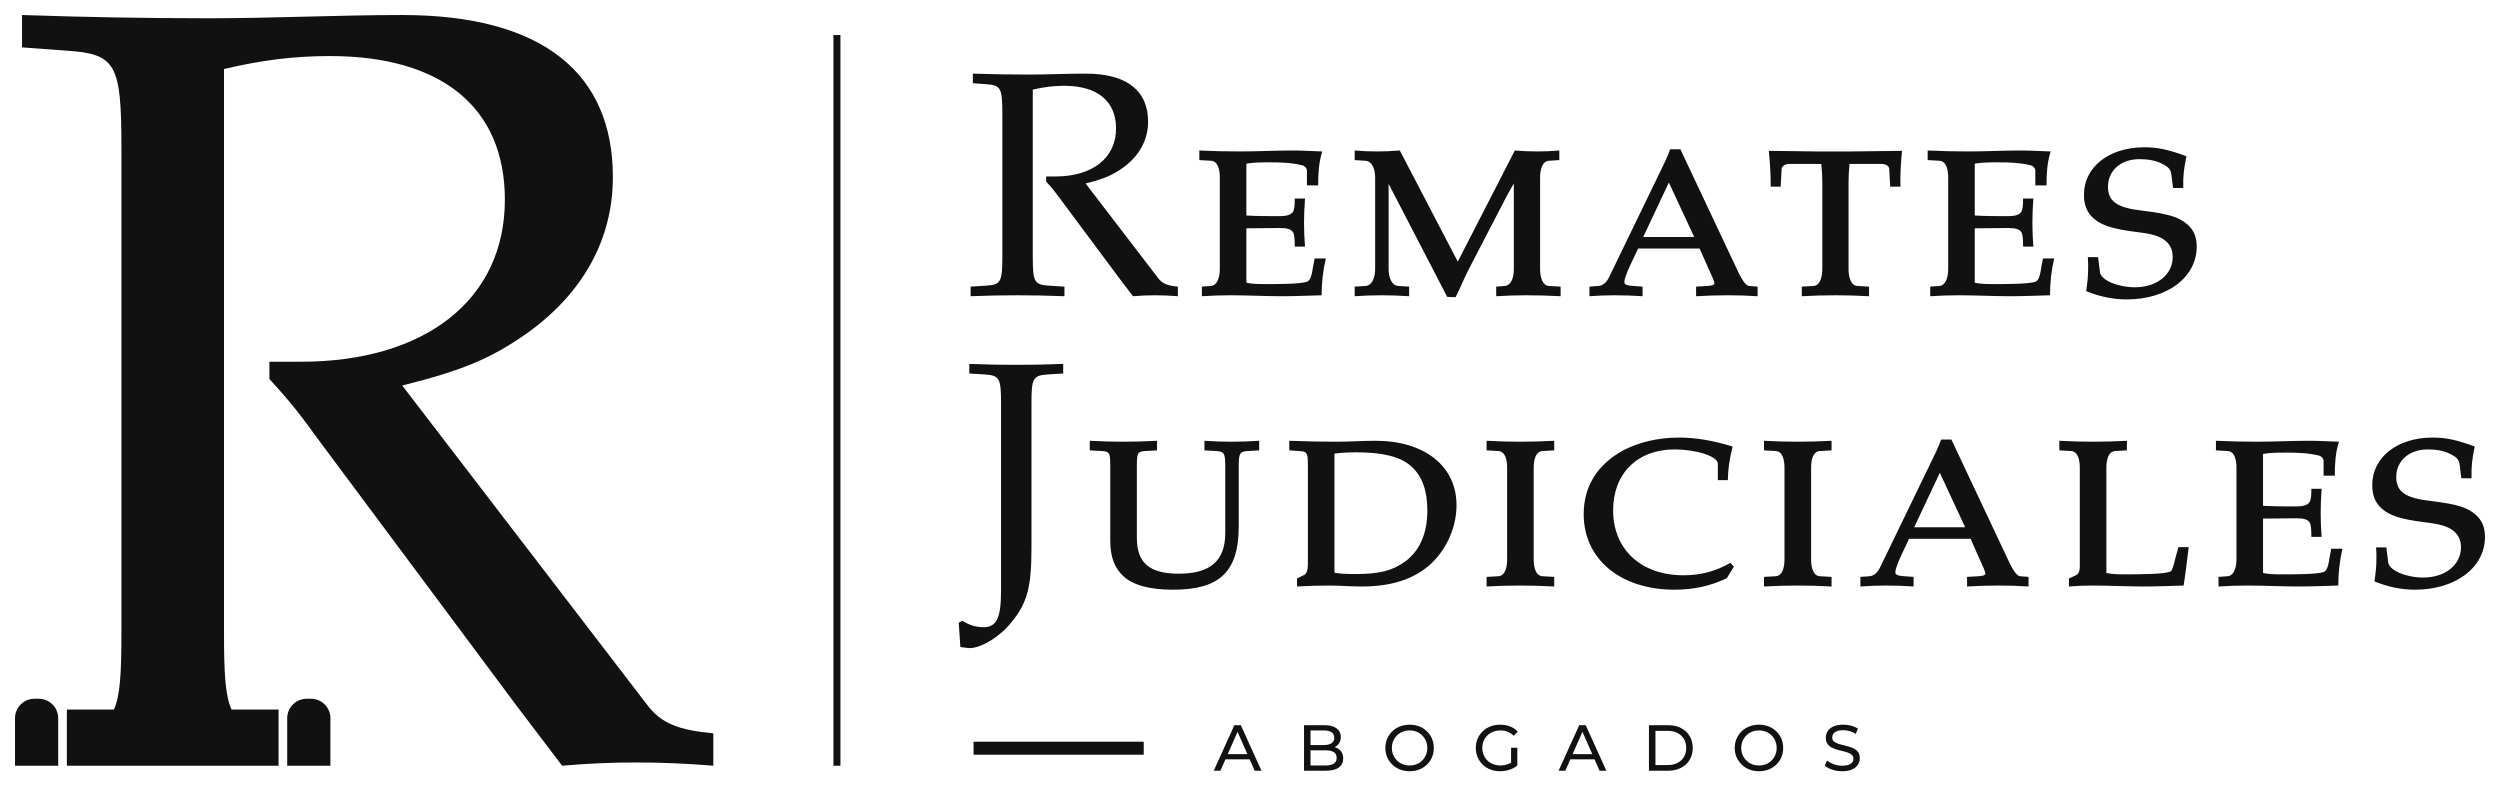
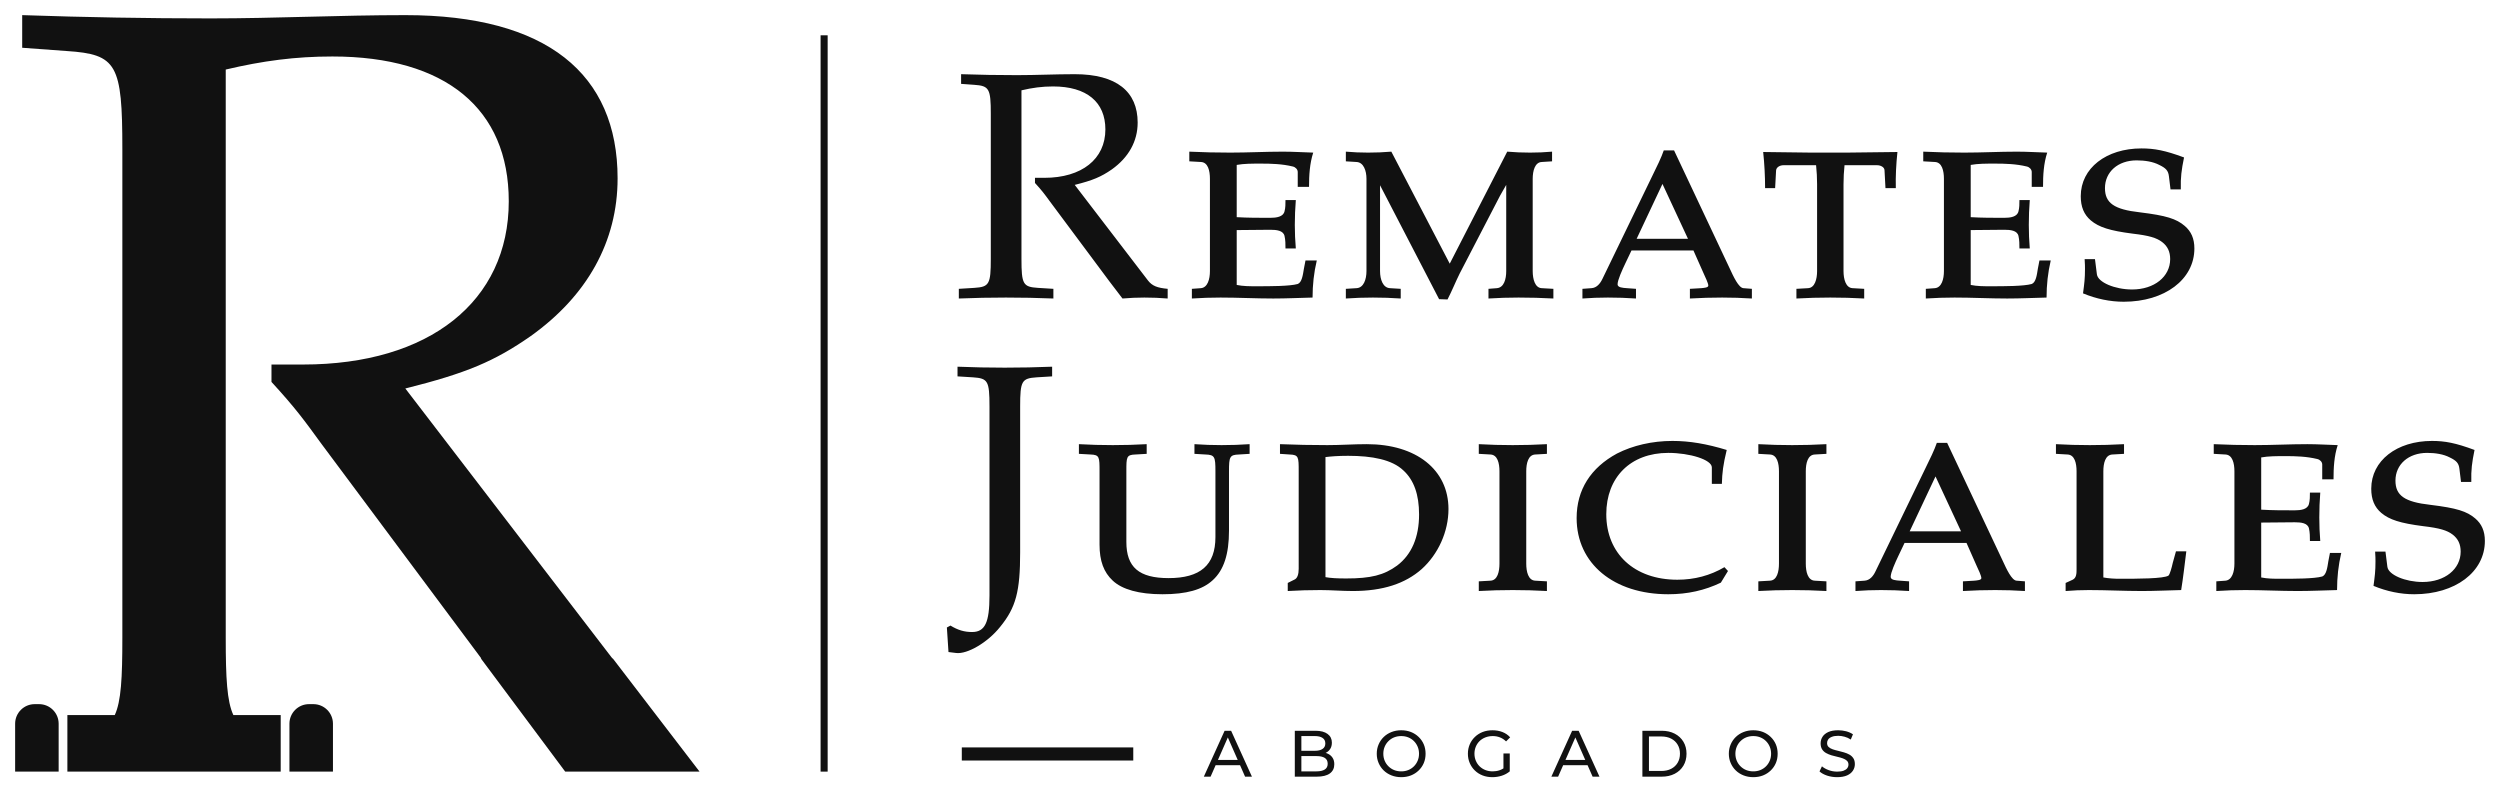
- <svg xmlns="http://www.w3.org/2000/svg" viewBox="-3 -3 499.53 157.1" role="img" aria-label="Abogados Remates Judiciales">
-   <path d="M10.36 138.78H19.76C21.02 136.05 21.26 131.43 21.26 123.45V26.55C21.26 9.71 20.18 7.77 10.25 7.12L1.4 6.47V0C13.92 0.43 26.22 0.65 38.74 0.65C51.69 0.65 64.42 0 77.37 0C105.43 0 119.46 11.65 119.46 32.37C119.46 44.89 113.42 55.68 102.19 63.67C95.07 68.63 89.46 71.01 77.37 74.03L126.37 137.91C129.17 141.58 132.63 142.88 139.53 143.53V150Q131.76 149.35 123.99 149.35C119.03 149.35 114.28 149.57 109.32 150L100.47 138.35L60.76 85.04C57.3 80.29 55.58 77.91 50.83 72.73V69.28H57.09C82.12 69.28 97.88 56.76 97.88 36.91C97.88 18.56 85.36 8.2 62.91 8.2C55.58 8.2 49.1 9.06 41.76 10.79V123.45C41.76 131.43 42 136.05 43.27 138.78H52.66V150H10.36ZM58.27 136.62H59.14C61.28 136.62 63.02 138.36 63.02 140.5V150H54.39V140.5C54.39 138.36 56.13 136.62 58.27 136.62ZM3.88 136.62H4.75C6.89 136.62 8.63 138.36 8.63 140.5V150H-0V140.5C-0 138.36 1.74 136.62 3.88 136.62Z" fill="#111111" />
-   <path d="M163.53 4H164.93V150H163.53Z" fill="#111111" />
-   <path d="M190.94 56.19C194.08 56.06 197.15 56 200.28 56C203.42 56 206.56 56.06 209.69 56.19V54.27L206.62 54.08C203.68 53.89 203.36 53.38 203.36 48.32V14.91C205.53 14.4 207.45 14.14 209.63 14.14C216.28 14.14 220 17.22 220 22.66C220 28.54 215.32 32.26 207.9 32.26H206.04V33.28C207.45 34.82 207.96 35.52 208.99 36.93L220.76 52.74L223.39 56.19C224.86 56.06 226.27 56 227.74 56C229.28 56 230.81 56.06 232.35 56.19V54.27C230.3 54.08 229.28 53.7 228.44 52.61L213.92 33.66C217.5 32.77 219.16 32.06 221.28 30.59C224.6 28.22 226.4 25.02 226.4 21.31C226.4 15.17 222.24 11.71 213.92 11.71C210.08 11.71 206.3 11.9 202.46 11.9C198.75 11.9 195.1 11.84 191.39 11.71V13.63L194.01 13.82C196.96 14.02 197.28 14.59 197.28 19.58V48.32C197.28 53.38 196.96 53.89 194.01 54.08L190.94 54.27ZM236.64 28.99 238.94 29.12C240.35 29.18 240.73 30.85 240.73 32.45V50.75C240.73 52.35 240.28 54.02 238.94 54.14L237.15 54.27V56.19C239.07 56.06 240.99 56 242.84 56C246.3 56 249.82 56.19 253.28 56.19C255.9 56.19 258.46 56.06 261.08 56C261.08 53.5 261.34 51.07 261.92 48.64H259.68L259.36 50.3C259.16 51.52 258.97 52.99 258.14 53.31C256.54 53.76 252.7 53.76 249.95 53.76C248.6 53.76 247.32 53.76 246.04 53.5V42.62L252.7 42.56C253.92 42.56 255.26 42.69 255.52 43.78C255.71 44.61 255.71 45.44 255.71 46.27H257.76C257.63 44.74 257.56 43.14 257.56 41.6C257.56 39.94 257.63 38.34 257.76 36.67H255.71C255.71 37.44 255.71 38.21 255.52 38.91C255.26 40 253.92 40.19 252.7 40.19C250.46 40.19 248.22 40.19 246.04 40.06V29.7C247.45 29.44 249.18 29.44 250.78 29.44C252.89 29.44 255.07 29.5 257.18 30.02C257.69 30.14 258.14 30.59 258.14 31.1V34.05H260.38C260.38 31.74 260.51 29.44 261.21 27.26C259.16 27.2 257.18 27.07 255.2 27.07C251.74 27.07 248.28 27.26 244.76 27.26C242.08 27.26 239.32 27.2 236.64 27.07ZM267.68 56.19C269.47 56.06 271.26 56 273.05 56C274.91 56 276.7 56.06 278.56 56.19V54.27L276.44 54.14C275.04 54.08 274.46 52.42 274.46 50.75V33.73L286.17 56.32L287.84 56.38C288.73 54.66 289.44 52.86 290.27 51.2L298.27 35.78L299.48 33.66V50.75C299.48 52.35 299.04 54.02 297.63 54.14L295.96 54.27V56.19C297.95 56.06 299.93 56 301.92 56C304.22 56 306.52 56.06 308.83 56.19V54.27L306.52 54.14C305.18 54.08 304.73 52.35 304.73 50.75V32.45C304.73 30.85 305.18 29.18 306.52 29.12L308.57 28.99V27.07C307.1 27.2 305.69 27.26 304.22 27.26C302.68 27.26 301.21 27.2 299.68 27.07L288.28 49.28L276.7 27.07C275.16 27.2 273.63 27.26 272.09 27.26C270.62 27.26 269.15 27.2 267.68 27.07V28.99L269.79 29.12C271.2 29.18 271.77 30.85 271.77 32.45V50.75C271.77 52.42 271.2 54.08 269.79 54.14L267.68 54.27ZM314.59 56.19C316.25 56.06 317.98 56 319.64 56C321.5 56 323.36 56.06 325.21 56.19V54.27L323.42 54.14C322.59 54.08 321.56 54.02 321.56 53.38C321.56 52.54 322.46 50.56 323.1 49.22L324.32 46.66H336.6L338.59 51.14C338.97 51.97 339.55 53.18 339.55 53.63C339.55 54.02 338.78 54.08 338.14 54.14L335.9 54.27V56.19C338.08 56.06 340.19 56 342.3 56C344.28 56 346.2 56.06 348.19 56.19V54.27L346.52 54.14C345.56 54.08 344.54 51.84 343.77 50.18L332.76 26.82H330.72C330.27 28.16 329.31 30.14 328.48 31.81L318.56 52.29C318.11 53.25 317.4 54.08 316.38 54.14L314.59 54.27ZM325.34 44.35 330.46 33.47 335.52 44.35ZM350.43 27.14C350.68 29.5 350.81 31.94 350.81 34.3H352.8L352.99 30.78C353.05 30.14 353.76 29.76 354.46 29.76H360.92C361.05 30.98 361.12 32.26 361.12 33.54V50.75C361.12 52.35 360.67 54.08 359.32 54.14L357.02 54.27V56.19C359.26 56.06 361.5 56 363.74 56C365.98 56 368.22 56.06 370.46 56.19V54.27L368.16 54.14C366.81 54.08 366.36 52.35 366.36 50.75V33.54C366.36 32.26 366.43 30.98 366.56 29.76H373.02C373.72 29.76 374.49 30.14 374.49 30.78L374.68 34.3H376.73C376.67 31.94 376.8 29.5 377.05 27.14L367 27.26H359.9ZM382.17 28.99 384.48 29.12C385.88 29.18 386.27 30.85 386.27 32.45V50.75C386.27 52.35 385.82 54.02 384.48 54.14L382.68 54.27V56.19C384.6 56.06 386.52 56 388.38 56C391.84 56 395.36 56.19 398.81 56.19C401.44 56.19 404 56.06 406.62 56C406.62 53.5 406.88 51.07 407.45 48.64H405.21L404.89 50.3C404.7 51.52 404.51 52.99 403.68 53.31C402.08 53.76 398.24 53.76 395.48 53.76C394.14 53.76 392.86 53.76 391.58 53.5V42.62L398.24 42.56C399.45 42.56 400.8 42.69 401.05 43.78C401.24 44.61 401.24 45.44 401.24 46.27H403.29C403.16 44.74 403.1 43.14 403.1 41.6C403.1 39.94 403.16 38.34 403.29 36.67H401.24C401.24 37.44 401.24 38.21 401.05 38.91C400.8 40 399.45 40.19 398.24 40.19C396 40.19 393.76 40.19 391.58 40.06V29.7C392.99 29.44 394.72 29.44 396.32 29.44C398.43 29.44 400.6 29.5 402.72 30.02C403.23 30.14 403.68 30.59 403.68 31.1V34.05H405.92C405.92 31.74 406.04 29.44 406.75 27.26C404.7 27.2 402.72 27.07 400.73 27.07C397.28 27.07 393.82 27.26 390.3 27.26C387.61 27.26 384.86 27.2 382.17 27.07ZM413.4 35.9C413.4 38.02 414.04 39.55 415.39 40.7C416.99 42.05 419.16 42.75 423.71 43.33C426.97 43.71 428.44 44.16 429.53 44.99C430.62 45.82 431.13 46.91 431.13 48.38C431.13 51.84 428 54.4 423.58 54.4C420.19 54.4 416.8 52.99 416.6 51.39L416.22 48.38H414.17C414.24 49.22 414.24 50.05 414.24 50.3C414.24 52.29 414.11 53.18 413.85 55.17C416.48 56.26 419.23 56.83 421.92 56.83C430.04 56.83 435.93 52.42 435.93 46.27C435.93 44.29 435.29 42.88 434.01 41.79C432.35 40.38 430.36 39.74 425.12 39.1C420 38.53 418.2 37.25 418.2 34.3C418.2 31.1 420.76 28.8 424.48 28.8C426.14 28.8 427.74 29.06 428.96 29.7C430.3 30.34 430.75 30.85 430.88 31.94L431.2 34.56H433.24C433.18 32.13 433.37 30.72 433.88 28.22C430.11 26.82 428 26.43 425.44 26.43C418.46 26.43 413.4 30.34 413.4 35.9Z" fill="#111111" />
-   <path d="M188.57 121.42 188.89 126.29 190.43 126.48C192.6 126.74 196.64 124.43 199.13 121.3C202.27 117.46 203.1 114.26 203.1 106.51V77.58C203.1 72.53 203.42 72.02 206.36 71.82L209.44 71.63V69.71C206.3 69.84 203.16 69.9 200.03 69.9C196.89 69.9 193.82 69.84 190.68 69.71V71.63L193.76 71.82C196.7 72.02 197.02 72.53 197.02 77.58V115.09C197.02 120.46 196.12 122.32 193.56 122.32C192.03 122.32 190.75 121.94 189.28 121.04ZM214.75 86.99 217.05 87.12C218.84 87.18 218.84 87.63 218.84 90.45V104.98C218.84 108.24 219.68 110.48 221.47 112.14C223.32 113.87 226.65 114.83 231.32 114.83C236.06 114.83 239.26 113.94 241.31 112.02C243.48 110.03 244.51 106.9 244.51 102.22V90.45C244.51 87.57 244.64 87.18 246.49 87.12L248.6 86.99V85.07C246.75 85.2 244.89 85.26 243.04 85.26C241.24 85.26 239.45 85.2 237.66 85.07V86.99L239.84 87.12C241.69 87.18 241.82 87.57 241.82 90.45V103.5C241.82 109.07 238.81 111.63 232.54 111.63C226.65 111.63 224.16 109.46 224.16 104.46V90.45C224.16 87.63 224.16 87.18 225.95 87.12L228.19 86.99V85.07C225.95 85.2 223.71 85.26 221.47 85.26C219.23 85.26 216.99 85.2 214.75 85.07ZM254.62 86.99 256.54 87.12C258.33 87.18 258.33 87.63 258.33 90.45V109.78C258.33 110.86 258.08 111.7 257.44 111.95C256.99 112.14 256.6 112.4 256.16 112.59V114.19C258.33 114.06 260.44 114 262.62 114C264.73 114 266.91 114.19 269.08 114.19C275.04 114.19 279.45 112.72 282.72 109.84C285.98 106.9 288.03 102.42 288.03 97.94C288.03 90.13 281.63 85.07 271.84 85.07C269.21 85.07 266.65 85.26 264.03 85.26C260.89 85.26 257.76 85.2 254.62 85.07ZM263.64 111.44V87.63C264.73 87.5 266.14 87.38 268.12 87.38C272.92 87.38 276.83 88.14 279.07 90.26C281.18 92.18 282.2 95.06 282.2 99.02C282.2 103.5 280.73 106.96 277.85 109.14C275.23 111.06 272.6 111.7 267.74 111.7C265.95 111.7 264.67 111.63 263.64 111.44ZM294.04 114.19C296.28 114.06 298.52 114 300.76 114C303 114 305.24 114.06 307.55 114.19V112.27L305.24 112.14C303.84 112.08 303.45 110.35 303.45 108.75V90.45C303.45 88.85 303.84 87.18 305.24 87.12L307.55 86.99V85.07C305.24 85.2 303 85.26 300.76 85.26C298.52 85.26 296.28 85.2 294.04 85.07V86.99L296.35 87.12C297.76 87.18 298.14 88.85 298.14 90.45V108.75C298.14 110.35 297.76 112.08 296.35 112.14L294.04 112.27ZM313.44 99.73C313.44 108.75 320.8 114.83 331.61 114.83C335.45 114.83 338.84 114.06 342.04 112.53L343.45 110.22L342.75 109.46C339.93 111.12 336.8 111.95 333.4 111.95C324.89 111.95 319.32 106.77 319.32 98.96C319.32 91.66 324.12 86.8 331.61 86.8C335.84 86.8 340.25 88.14 340.25 89.68V92.94H342.24C342.3 90.7 342.49 89.17 343.2 86.22C339.23 85.01 335.84 84.43 332.44 84.43C328.41 84.43 324.57 85.33 321.44 86.93C316.25 89.74 313.44 94.1 313.44 99.73ZM349.47 114.19C351.71 114.06 353.95 114 356.19 114C358.43 114 360.67 114.06 362.97 114.19V112.27L360.67 112.14C359.26 112.08 358.88 110.35 358.88 108.75V90.45C358.88 88.85 359.26 87.18 360.67 87.12L362.97 86.99V85.07C360.67 85.2 358.43 85.26 356.19 85.26C353.95 85.26 351.71 85.2 349.47 85.07V86.99L351.77 87.12C353.18 87.18 353.56 88.85 353.56 90.45V108.75C353.56 110.35 353.18 112.08 351.77 112.14L349.47 112.27ZM368.73 114.19C370.4 114.06 372.12 114 373.79 114C375.64 114 377.5 114.06 379.36 114.19V112.27L377.56 112.14C376.73 112.08 375.71 112.02 375.71 111.38C375.71 110.54 376.6 108.56 377.24 107.22L378.46 104.66H390.75L392.73 109.14C393.12 109.97 393.69 111.18 393.69 111.63C393.69 112.02 392.92 112.08 392.28 112.14L390.04 112.27V114.19C392.22 114.06 394.33 114 396.44 114C398.43 114 400.35 114.06 402.33 114.19V112.27L400.67 112.14C399.71 112.08 398.68 109.84 397.92 108.18L386.91 84.82H384.86C384.41 86.16 383.45 88.14 382.62 89.81L372.7 110.29C372.25 111.25 371.55 112.08 370.52 112.14L368.73 112.27ZM379.48 102.35 384.6 91.47 389.66 102.35ZM408.48 86.99 410.78 87.12C412.19 87.18 412.57 88.85 412.57 90.45V109.78C412.57 110.67 412.57 111.57 411.8 111.95L410.4 112.59V114.19C411.93 114.06 413.47 114 415 114C418.52 114 421.98 114.19 425.5 114.19C428.06 114.19 430.68 114.06 433.31 114C433.69 111.7 434.01 108.88 434.33 106.32H432.28L431.64 108.62C431.45 109.52 431.07 110.86 430.81 111.12C429.92 111.76 424.48 111.76 421.15 111.76C420.06 111.76 418.97 111.7 417.88 111.5V90.45C417.88 88.85 418.27 87.18 419.68 87.12L421.98 86.99V85.07C419.68 85.2 417.44 85.26 415.2 85.26C412.96 85.26 410.72 85.2 408.48 85.07ZM439.77 86.99 442.08 87.12C443.48 87.18 443.87 88.85 443.87 90.45V108.75C443.87 110.35 443.42 112.02 442.08 112.14L440.28 112.27V114.19C442.2 114.06 444.12 114 445.98 114C449.44 114 452.96 114.19 456.41 114.19C459.04 114.19 461.6 114.06 464.22 114C464.22 111.5 464.48 109.07 465.05 106.64H462.81L462.49 108.3C462.3 109.52 462.11 110.99 461.28 111.31C459.68 111.76 455.84 111.76 453.08 111.76C451.74 111.76 450.46 111.76 449.18 111.5V100.62L455.84 100.56C457.05 100.56 458.4 100.69 458.65 101.78C458.84 102.61 458.84 103.44 458.84 104.27H460.89C460.76 102.74 460.7 101.14 460.7 99.6C460.7 97.94 460.76 96.34 460.89 94.67H458.84C458.84 95.44 458.84 96.21 458.65 96.91C458.4 98 457.05 98.19 455.84 98.19C453.6 98.19 451.36 98.19 449.18 98.06V87.7C450.59 87.44 452.32 87.44 453.92 87.44C456.03 87.44 458.2 87.5 460.32 88.02C460.83 88.14 461.28 88.59 461.28 89.1V92.05H463.52C463.52 89.74 463.64 87.44 464.35 85.26C462.3 85.2 460.32 85.07 458.33 85.07C454.88 85.07 451.42 85.26 447.9 85.26C445.21 85.26 442.46 85.2 439.77 85.07ZM471 93.9C471 96.02 471.64 97.55 472.99 98.7C474.59 100.05 476.76 100.75 481.31 101.33C484.57 101.71 486.04 102.16 487.13 102.99C488.22 103.82 488.73 104.91 488.73 106.38C488.73 109.84 485.6 112.4 481.18 112.4C477.79 112.4 474.4 110.99 474.2 109.39L473.82 106.38H471.77C471.84 107.22 471.84 108.05 471.84 108.3C471.84 110.29 471.71 111.18 471.45 113.17C474.08 114.26 476.83 114.83 479.52 114.83C487.64 114.83 493.53 110.42 493.53 104.27C493.53 102.29 492.89 100.88 491.61 99.79C489.95 98.38 487.96 97.74 482.72 97.1C477.6 96.53 475.8 95.25 475.8 92.3C475.8 89.1 478.36 86.8 482.08 86.8C483.74 86.8 485.34 87.06 486.56 87.7C487.9 88.34 488.35 88.85 488.48 89.94L488.8 92.56H490.84C490.78 90.13 490.97 88.72 491.48 86.22C487.71 84.82 485.6 84.43 483.04 84.43C476.06 84.43 471 88.34 471 93.9Z" fill="#111111" />
-   <path d="M191.53 145.2H225.53V147.8H191.53Z" fill="#111111" />
-   <path d="M239.52 151 243.64 141.9H244.93L249.06 151H247.7L244.02 142.63H244.54L240.86 151ZM241.27 148.73 241.63 147.68H246.75L247.12 148.73ZM257.56 151V141.9H261.65Q263.22 141.9 264.06 142.53Q264.91 143.16 264.91 144.25Q264.91 144.99 264.58 145.5Q264.25 146.01 263.69 146.28Q263.13 146.55 262.48 146.55L262.71 146.16Q263.49 146.16 264.09 146.44Q264.69 146.71 265.04 147.24Q265.39 147.76 265.39 148.54Q265.39 149.71 264.51 150.36Q263.63 151 261.91 151ZM258.86 149.95H261.85Q262.93 149.95 263.5 149.58Q264.08 149.22 264.08 148.44Q264.08 147.65 263.5 147.28Q262.93 146.92 261.85 146.92H258.75V145.87H261.53Q262.52 145.87 263.06 145.5Q263.61 145.14 263.61 144.41Q263.61 143.68 263.06 143.32Q262.52 142.95 261.53 142.95H258.86ZM278.66 151.1Q277.62 151.1 276.73 150.75Q275.84 150.4 275.19 149.77Q274.54 149.14 274.18 148.3Q273.81 147.45 273.81 146.45Q273.81 145.45 274.18 144.6Q274.54 143.76 275.19 143.13Q275.84 142.5 276.73 142.15Q277.61 141.8 278.66 141.8Q279.7 141.8 280.58 142.14Q281.46 142.49 282.11 143.12Q282.77 143.75 283.13 144.59Q283.49 145.44 283.49 146.45Q283.49 147.46 283.13 148.31Q282.77 149.15 282.11 149.78Q281.46 150.41 280.58 150.76Q279.7 151.1 278.66 151.1ZM278.66 149.95Q279.42 149.95 280.06 149.69Q280.7 149.43 281.18 148.95Q281.65 148.48 281.92 147.84Q282.19 147.2 282.19 146.45Q282.19 145.7 281.92 145.06Q281.65 144.42 281.18 143.95Q280.7 143.47 280.06 143.21Q279.42 142.95 278.66 142.95Q277.9 142.95 277.25 143.21Q276.61 143.47 276.13 143.95Q275.65 144.42 275.38 145.06Q275.11 145.7 275.11 146.45Q275.11 147.2 275.38 147.84Q275.65 148.48 276.13 148.95Q276.61 149.43 277.25 149.69Q277.9 149.95 278.66 149.95ZM296.73 151.1Q295.68 151.1 294.8 150.76Q293.91 150.41 293.26 149.78Q292.61 149.15 292.25 148.31Q291.88 147.46 291.88 146.45Q291.88 145.44 292.25 144.59Q292.61 143.75 293.27 143.12Q293.92 142.49 294.81 142.14Q295.69 141.8 296.76 141.8Q297.84 141.8 298.73 142.15Q299.63 142.5 300.26 143.2L299.45 144.01Q298.89 143.46 298.23 143.21Q297.58 142.95 296.81 142.95Q296.03 142.95 295.36 143.21Q294.69 143.47 294.2 143.94Q293.72 144.41 293.45 145.05Q293.18 145.7 293.18 146.45Q293.18 147.19 293.45 147.83Q293.72 148.48 294.2 148.95Q294.69 149.43 295.35 149.69Q296.02 149.95 296.8 149.95Q297.53 149.95 298.19 149.72Q298.86 149.49 299.44 148.96L300.18 149.95Q299.5 150.52 298.6 150.81Q297.69 151.1 296.73 151.1ZM300.18 149.95 298.93 149.78V146.4H300.18ZM308.43 151 312.55 141.9H313.84L317.97 151H316.61L312.93 142.63H313.45L309.77 151ZM310.19 148.73 310.54 147.68H315.66L316.04 148.73ZM326.48 151V141.9H330.31Q331.77 141.9 332.88 142.47Q333.99 143.04 334.61 144.07Q335.23 145.1 335.23 146.45Q335.23 147.8 334.61 148.83Q333.99 149.86 332.88 150.43Q331.77 151 330.31 151ZM327.78 149.87H330.23Q331.36 149.87 332.19 149.44Q333.02 149.01 333.47 148.24Q333.93 147.46 333.93 146.45Q333.93 145.42 333.47 144.66Q333.02 143.89 332.19 143.46Q331.36 143.03 330.23 143.03H327.78ZM348.47 151.1Q347.43 151.1 346.54 150.75Q345.65 150.4 345 149.77Q344.35 149.14 343.99 148.3Q343.62 147.45 343.62 146.45Q343.62 145.45 343.99 144.6Q344.35 143.76 345 143.13Q345.65 142.5 346.54 142.15Q347.42 141.8 348.47 141.8Q349.51 141.8 350.39 142.14Q351.27 142.49 351.92 143.12Q352.58 143.75 352.94 144.59Q353.3 145.44 353.3 146.45Q353.3 147.46 352.94 148.31Q352.58 149.15 351.92 149.78Q351.27 150.41 350.39 150.76Q349.51 151.1 348.47 151.1ZM348.47 149.95Q349.23 149.95 349.87 149.69Q350.51 149.43 350.99 148.95Q351.46 148.48 351.73 147.84Q352 147.2 352 146.45Q352 145.7 351.73 145.06Q351.46 144.42 350.99 143.95Q350.51 143.47 349.87 143.21Q349.23 142.95 348.47 142.95Q347.71 142.95 347.06 143.21Q346.42 143.47 345.94 143.95Q345.46 144.42 345.19 145.06Q344.92 145.7 344.92 146.45Q344.92 147.2 345.19 147.84Q345.46 148.48 345.94 148.95Q346.42 149.43 347.06 149.69Q347.71 149.95 348.47 149.95ZM365.09 151.1Q364.05 151.1 363.1 150.79Q362.15 150.47 361.6 149.96L362.08 148.95Q362.6 149.4 363.41 149.7Q364.22 150 365.09 150Q365.88 150 366.37 149.82Q366.87 149.63 367.1 149.32Q367.34 149 367.34 148.6Q367.34 148.13 367.03 147.84Q366.72 147.55 366.24 147.38Q365.75 147.2 365.16 147.07Q364.58 146.94 363.99 146.77Q363.4 146.59 362.91 146.32Q362.42 146.05 362.12 145.59Q361.82 145.12 361.82 144.4Q361.82 143.69 362.19 143.1Q362.56 142.51 363.34 142.15Q364.11 141.8 365.31 141.8Q366.1 141.8 366.88 142Q367.66 142.21 368.23 142.6L367.8 143.64Q367.22 143.25 366.57 143.08Q365.92 142.9 365.31 142.9Q364.54 142.9 364.05 143.1Q363.55 143.29 363.32 143.62Q363.1 143.94 363.1 144.34Q363.1 144.82 363.4 145.11Q363.71 145.4 364.2 145.57Q364.68 145.74 365.27 145.87Q365.85 146.01 366.44 146.18Q367.04 146.35 367.52 146.62Q368.01 146.89 368.31 147.35Q368.61 147.8 368.61 148.52Q368.61 149.21 368.23 149.8Q367.86 150.39 367.07 150.75Q366.28 151.1 365.09 151.1Z" fill="#111111" />
+ <svg xmlns="http://www.w3.org/2000/svg" viewBox="-3 -3 495.71 157.1" role="img" aria-label="Abogados Remates Judiciales">
+   <path d="M10.36 138.78H19.76C21.02 136.05 21.26 131.43 21.26 123.45V26.55C21.26 9.71 20.18 7.77 10.25 7.12L1.4 6.47V0C13.92 0.43 26.22 0.65 38.74 0.65C51.69 0.65 64.42 0 77.37 0C105.43 0 119.46 11.65 119.46 32.37C119.46 44.89 113.42 55.68 102.19 63.67C95.07 68.63 89.46 71.01 77.37 74.03L118.42 127.55H118.5L135.71 150H109.07L92.34 127.55H92.43L60.76 85.04C57.3 80.29 55.58 77.91 50.83 72.73V69.28H57.09C82.12 69.28 97.88 56.76 97.88 36.91C97.88 18.56 85.36 8.2 62.91 8.2C55.58 8.2 49.1 9.06 41.76 10.79V123.45C41.76 131.43 42 136.05 43.27 138.78H52.66V150H10.36ZM58.27 136.62H59.14C61.28 136.62 63.02 138.36 63.02 140.5V150H54.39V140.5C54.39 138.36 56.13 136.62 58.27 136.62ZM3.88 136.62H4.75C6.89 136.62 8.63 138.36 8.63 140.5V150H-0V140.5C-0 138.36 1.74 136.62 3.88 136.62Z" fill="#111111" />
+   <path d="M159.71 4H161.11V150H159.71Z" fill="#111111" />
+   <path d="M187.12 56.19C190.26 56.06 193.33 56 196.46 56C199.6 56 202.74 56.06 205.87 56.19V54.27L202.8 54.08C199.86 53.89 199.54 53.38 199.54 48.32V14.91C201.71 14.4 203.63 14.14 205.81 14.14C212.46 14.14 216.18 17.22 216.18 22.66C216.18 28.54 211.5 32.26 204.08 32.26H202.22V33.28C203.63 34.82 204.14 35.52 205.17 36.93L216.94 52.74L219.57 56.19C221.04 56.06 222.45 56 223.92 56C225.46 56 226.99 56.06 228.53 56.19V54.27C226.48 54.08 225.46 53.7 224.62 52.61L210.1 33.66C213.68 32.77 215.34 32.06 217.46 30.59C220.78 28.22 222.58 25.02 222.58 21.31C222.58 15.17 218.42 11.71 210.1 11.71C206.26 11.71 202.48 11.9 198.64 11.9C194.93 11.9 191.28 11.84 187.57 11.71V13.63L190.19 13.82C193.14 14.02 193.46 14.59 193.46 19.58V48.32C193.46 53.38 193.14 53.89 190.19 54.08L187.12 54.27ZM232.82 28.99 235.12 29.12C236.53 29.18 236.91 30.85 236.91 32.45V50.75C236.91 52.35 236.46 54.02 235.12 54.14L233.33 54.27V56.19C235.25 56.06 237.17 56 239.02 56C242.48 56 246 56.19 249.46 56.19C252.08 56.19 254.64 56.06 257.26 56C257.26 53.5 257.52 51.07 258.1 48.64H255.86L255.54 50.3C255.34 51.52 255.15 52.99 254.32 53.31C252.72 53.76 248.88 53.76 246.13 53.76C244.78 53.76 243.5 53.76 242.22 53.5V42.62L248.88 42.56C250.1 42.56 251.44 42.69 251.7 43.78C251.89 44.61 251.89 45.44 251.89 46.27H253.94C253.81 44.74 253.74 43.14 253.74 41.6C253.74 39.94 253.81 38.34 253.94 36.67H251.89C251.89 37.44 251.89 38.21 251.7 38.91C251.44 40 250.1 40.19 248.88 40.19C246.64 40.19 244.4 40.19 242.22 40.06V29.7C243.63 29.44 245.36 29.44 246.96 29.44C249.07 29.44 251.25 29.5 253.36 30.02C253.87 30.14 254.32 30.59 254.32 31.1V34.05H256.56C256.56 31.74 256.69 29.44 257.39 27.26C255.34 27.2 253.36 27.07 251.38 27.07C247.92 27.07 244.46 27.26 240.94 27.26C238.26 27.26 235.5 27.2 232.82 27.07ZM263.86 56.19C265.65 56.06 267.44 56 269.23 56C271.09 56 272.88 56.06 274.74 56.19V54.27L272.62 54.14C271.22 54.08 270.64 52.42 270.64 50.75V33.73L282.35 56.32L284.02 56.38C284.91 54.66 285.62 52.86 286.45 51.2L294.45 35.78L295.66 33.66V50.75C295.66 52.35 295.22 54.02 293.81 54.14L292.14 54.27V56.19C294.13 56.06 296.11 56 298.1 56C300.4 56 302.7 56.06 305.01 56.19V54.27L302.7 54.14C301.36 54.08 300.91 52.35 300.91 50.75V32.45C300.91 30.85 301.36 29.18 302.7 29.12L304.75 28.99V27.07C303.28 27.2 301.87 27.26 300.4 27.26C298.86 27.26 297.39 27.2 295.86 27.07L284.46 49.28L272.88 27.07C271.34 27.2 269.81 27.26 268.27 27.26C266.8 27.26 265.33 27.2 263.86 27.07V28.99L265.97 29.12C267.38 29.18 267.95 30.85 267.95 32.45V50.75C267.95 52.42 267.38 54.08 265.97 54.14L263.86 54.27ZM310.77 56.19C312.43 56.06 314.16 56 315.82 56C317.68 56 319.54 56.06 321.39 56.19V54.27L319.6 54.14C318.77 54.08 317.74 54.02 317.74 53.38C317.74 52.54 318.64 50.56 319.28 49.22L320.5 46.66H332.78L334.77 51.14C335.15 51.97 335.73 53.18 335.73 53.63C335.73 54.02 334.96 54.08 334.32 54.14L332.08 54.27V56.19C334.26 56.06 336.37 56 338.48 56C340.46 56 342.38 56.06 344.37 56.19V54.27L342.7 54.14C341.74 54.08 340.72 51.84 339.95 50.18L328.94 26.82H326.9C326.45 28.16 325.49 30.14 324.66 31.81L314.74 52.29C314.29 53.25 313.58 54.08 312.56 54.14L310.77 54.27ZM321.52 44.35 326.64 33.47 331.7 44.35ZM346.61 27.14C346.86 29.5 346.99 31.94 346.99 34.3H348.98L349.17 30.78C349.23 30.14 349.94 29.76 350.64 29.76H357.1C357.23 30.98 357.3 32.26 357.3 33.54V50.75C357.3 52.35 356.85 54.08 355.5 54.14L353.2 54.27V56.19C355.44 56.06 357.68 56 359.92 56C362.16 56 364.4 56.06 366.64 56.19V54.27L364.34 54.14C362.99 54.08 362.54 52.35 362.54 50.75V33.54C362.54 32.26 362.61 30.98 362.74 29.76H369.2C369.9 29.76 370.67 30.14 370.67 30.78L370.86 34.3H372.91C372.85 31.94 372.98 29.5 373.23 27.14L363.18 27.26H356.08ZM378.35 28.99 380.66 29.12C382.06 29.18 382.45 30.85 382.45 32.45V50.75C382.45 52.35 382 54.02 380.66 54.14L378.86 54.27V56.19C380.78 56.06 382.7 56 384.56 56C388.02 56 391.54 56.19 394.99 56.19C397.62 56.19 400.18 56.06 402.8 56C402.8 53.5 403.06 51.07 403.63 48.64H401.39L401.07 50.3C400.88 51.52 400.69 52.99 399.86 53.31C398.26 53.76 394.42 53.76 391.66 53.76C390.32 53.76 389.04 53.76 387.76 53.5V42.62L394.42 42.56C395.63 42.56 396.98 42.69 397.23 43.78C397.42 44.61 397.42 45.44 397.42 46.27H399.47C399.34 44.74 399.28 43.14 399.28 41.6C399.28 39.94 399.34 38.34 399.47 36.67H397.42C397.42 37.44 397.42 38.21 397.23 38.91C396.98 40 395.63 40.19 394.42 40.19C392.18 40.19 389.94 40.19 387.76 40.06V29.7C389.17 29.44 390.9 29.44 392.5 29.44C394.61 29.44 396.78 29.5 398.9 30.02C399.41 30.14 399.86 30.59 399.86 31.1V34.05H402.1C402.1 31.74 402.22 29.44 402.93 27.26C400.88 27.2 398.9 27.07 396.91 27.07C393.46 27.07 390 27.26 386.48 27.26C383.79 27.26 381.04 27.2 378.35 27.07ZM409.58 35.9C409.58 38.02 410.22 39.55 411.57 40.7C413.17 42.05 415.34 42.75 419.89 43.33C423.15 43.71 424.62 44.16 425.71 44.99C426.8 45.82 427.31 46.91 427.31 48.38C427.31 51.84 424.18 54.4 419.76 54.4C416.37 54.4 412.98 52.99 412.78 51.39L412.4 48.38H410.35C410.42 49.22 410.42 50.05 410.42 50.3C410.42 52.29 410.29 53.18 410.03 55.17C412.66 56.26 415.41 56.83 418.1 56.83C426.22 56.83 432.11 52.42 432.11 46.27C432.11 44.29 431.47 42.88 430.19 41.79C428.53 40.38 426.54 39.74 421.3 39.1C416.18 38.53 414.38 37.25 414.38 34.3C414.38 31.1 416.94 28.8 420.66 28.8C422.32 28.8 423.92 29.06 425.14 29.7C426.48 30.34 426.93 30.85 427.06 31.94L427.38 34.56H429.42C429.36 32.13 429.55 30.72 430.06 28.22C426.29 26.82 424.18 26.43 421.62 26.43C414.64 26.43 409.58 30.34 409.58 35.9Z" fill="#111111" />
+   <path d="M184.75 121.42 185.07 126.29 186.61 126.48C188.78 126.74 192.82 124.43 195.31 121.3C198.45 117.46 199.28 114.26 199.28 106.51V77.58C199.28 72.53 199.6 72.02 202.54 71.82L205.62 71.63V69.71C202.48 69.84 199.34 69.9 196.21 69.9C193.07 69.9 190 69.84 186.86 69.71V71.63L189.94 71.82C192.88 72.02 193.2 72.53 193.2 77.58V115.09C193.2 120.46 192.3 122.32 189.74 122.32C188.21 122.32 186.93 121.94 185.46 121.04ZM210.93 86.99 213.23 87.12C215.02 87.18 215.02 87.63 215.02 90.45V104.98C215.02 108.24 215.86 110.48 217.65 112.14C219.5 113.87 222.83 114.83 227.5 114.83C232.24 114.83 235.44 113.94 237.49 112.02C239.66 110.03 240.69 106.9 240.69 102.22V90.45C240.69 87.57 240.82 87.18 242.67 87.12L244.78 86.99V85.07C242.93 85.2 241.07 85.26 239.22 85.26C237.42 85.26 235.63 85.2 233.84 85.07V86.99L236.02 87.12C237.87 87.18 238 87.57 238 90.45V103.5C238 109.07 234.99 111.63 228.72 111.63C222.83 111.63 220.34 109.46 220.34 104.46V90.45C220.34 87.63 220.34 87.18 222.13 87.12L224.37 86.99V85.07C222.13 85.2 219.89 85.26 217.65 85.26C215.41 85.26 213.17 85.2 210.93 85.07ZM250.8 86.99 252.72 87.12C254.51 87.18 254.51 87.63 254.51 90.45V109.78C254.51 110.86 254.26 111.7 253.62 111.95C253.17 112.14 252.78 112.4 252.34 112.59V114.19C254.51 114.06 256.62 114 258.8 114C260.91 114 263.09 114.19 265.26 114.19C271.22 114.19 275.63 112.72 278.9 109.84C282.16 106.9 284.21 102.42 284.21 97.94C284.21 90.13 277.81 85.07 268.02 85.07C265.39 85.07 262.83 85.26 260.21 85.26C257.07 85.26 253.94 85.2 250.8 85.07ZM259.82 111.44V87.63C260.91 87.5 262.32 87.38 264.3 87.38C269.1 87.38 273.01 88.14 275.25 90.26C277.36 92.18 278.38 95.06 278.38 99.02C278.38 103.5 276.91 106.96 274.03 109.14C271.41 111.06 268.78 111.7 263.92 111.7C262.13 111.7 260.85 111.63 259.82 111.44ZM290.22 114.19C292.46 114.06 294.7 114 296.94 114C299.18 114 301.42 114.06 303.73 114.19V112.27L301.42 112.14C300.02 112.08 299.63 110.35 299.63 108.75V90.45C299.63 88.85 300.02 87.18 301.42 87.12L303.73 86.99V85.07C301.42 85.2 299.18 85.26 296.94 85.26C294.7 85.26 292.46 85.2 290.22 85.07V86.99L292.53 87.12C293.94 87.18 294.32 88.85 294.32 90.45V108.75C294.32 110.35 293.94 112.08 292.53 112.14L290.22 112.27ZM309.62 99.73C309.62 108.75 316.98 114.83 327.79 114.83C331.63 114.83 335.02 114.06 338.22 112.53L339.63 110.22L338.93 109.46C336.11 111.12 332.98 111.95 329.58 111.95C321.07 111.95 315.5 106.77 315.5 98.96C315.5 91.66 320.3 86.8 327.79 86.8C332.02 86.8 336.43 88.14 336.43 89.68V92.94H338.42C338.48 90.7 338.67 89.17 339.38 86.22C335.41 85.01 332.02 84.43 328.62 84.43C324.59 84.43 320.75 85.33 317.62 86.93C312.43 89.74 309.62 94.1 309.62 99.73ZM345.65 114.19C347.89 114.06 350.13 114 352.37 114C354.61 114 356.85 114.06 359.15 114.19V112.27L356.85 112.14C355.44 112.08 355.06 110.35 355.06 108.75V90.45C355.06 88.85 355.44 87.18 356.85 87.12L359.15 86.99V85.07C356.85 85.2 354.61 85.26 352.37 85.26C350.13 85.26 347.89 85.2 345.65 85.07V86.99L347.95 87.12C349.36 87.18 349.74 88.85 349.74 90.45V108.75C349.74 110.35 349.36 112.08 347.95 112.14L345.65 112.27ZM364.91 114.19C366.58 114.06 368.3 114 369.97 114C371.82 114 373.68 114.06 375.54 114.19V112.27L373.74 112.14C372.91 112.08 371.89 112.02 371.89 111.38C371.89 110.54 372.78 108.56 373.42 107.22L374.64 104.66H386.93L388.91 109.14C389.3 109.97 389.87 111.18 389.87 111.63C389.87 112.02 389.1 112.08 388.46 112.14L386.22 112.27V114.19C388.4 114.06 390.51 114 392.62 114C394.61 114 396.53 114.06 398.51 114.19V112.27L396.85 112.14C395.89 112.08 394.86 109.84 394.1 108.18L383.09 84.82H381.04C380.59 86.16 379.63 88.14 378.8 89.81L368.88 110.29C368.43 111.25 367.73 112.08 366.7 112.14L364.91 112.27ZM375.66 102.35 380.78 91.47 385.84 102.35ZM404.66 86.99 406.96 87.12C408.37 87.18 408.75 88.85 408.75 90.45V109.78C408.75 110.67 408.75 111.57 407.98 111.95L406.58 112.59V114.19C408.11 114.06 409.65 114 411.18 114C414.7 114 418.16 114.19 421.68 114.19C424.24 114.19 426.86 114.06 429.49 114C429.87 111.7 430.19 108.88 430.51 106.32H428.46L427.82 108.62C427.63 109.52 427.25 110.86 426.99 111.12C426.1 111.76 420.66 111.76 417.33 111.76C416.24 111.76 415.15 111.7 414.06 111.5V90.45C414.06 88.85 414.45 87.18 415.86 87.12L418.16 86.99V85.07C415.86 85.2 413.62 85.26 411.38 85.26C409.14 85.26 406.9 85.2 404.66 85.07ZM435.95 86.99 438.26 87.12C439.66 87.18 440.05 88.85 440.05 90.45V108.75C440.05 110.35 439.6 112.02 438.26 112.14L436.46 112.27V114.19C438.38 114.06 440.3 114 442.16 114C445.62 114 449.14 114.19 452.59 114.19C455.22 114.19 457.78 114.06 460.4 114C460.4 111.5 460.66 109.07 461.23 106.64H458.99L458.67 108.3C458.48 109.52 458.29 110.99 457.46 111.31C455.86 111.76 452.02 111.76 449.26 111.76C447.92 111.76 446.64 111.76 445.36 111.5V100.62L452.02 100.56C453.23 100.56 454.58 100.69 454.83 101.78C455.02 102.61 455.02 103.44 455.02 104.27H457.07C456.94 102.74 456.88 101.14 456.88 99.6C456.88 97.94 456.94 96.34 457.07 94.67H455.02C455.02 95.44 455.02 96.21 454.83 96.91C454.58 98 453.23 98.19 452.02 98.19C449.78 98.19 447.54 98.19 445.36 98.06V87.7C446.77 87.44 448.5 87.44 450.1 87.44C452.21 87.44 454.38 87.5 456.5 88.02C457.01 88.14 457.46 88.59 457.46 89.1V92.05H459.7C459.7 89.74 459.82 87.44 460.53 85.26C458.48 85.2 456.5 85.07 454.51 85.07C451.06 85.07 447.6 85.26 444.08 85.26C441.39 85.26 438.64 85.2 435.95 85.07ZM467.18 93.9C467.18 96.02 467.82 97.55 469.17 98.7C470.77 100.05 472.94 100.75 477.49 101.33C480.75 101.71 482.22 102.16 483.31 102.99C484.4 103.82 484.91 104.91 484.91 106.38C484.91 109.84 481.78 112.4 477.36 112.4C473.97 112.4 470.58 110.99 470.38 109.39L470 106.38H467.95C468.02 107.22 468.02 108.05 468.02 108.3C468.02 110.29 467.89 111.18 467.63 113.17C470.26 114.26 473.01 114.83 475.7 114.83C483.82 114.83 489.71 110.42 489.71 104.27C489.71 102.29 489.07 100.88 487.79 99.79C486.13 98.38 484.14 97.74 478.9 97.1C473.78 96.53 471.98 95.25 471.98 92.3C471.98 89.1 474.54 86.8 478.26 86.8C479.92 86.8 481.52 87.06 482.74 87.7C484.08 88.34 484.53 88.85 484.66 89.94L484.98 92.56H487.02C486.96 90.13 487.15 88.72 487.66 86.22C483.89 84.82 481.78 84.43 479.22 84.43C472.24 84.43 467.18 88.34 467.18 93.9Z" fill="#111111" />
+   <path d="M187.71 145.2H221.71V147.8H187.71Z" fill="#111111" />
+   <path d="M235.7 151 239.82 141.9H241.11L245.24 151H243.88L240.2 142.63H240.72L237.04 151ZM237.45 148.73 237.81 147.68H242.93L243.3 148.73ZM253.74 151V141.9H257.83Q259.4 141.9 260.24 142.53Q261.09 143.16 261.09 144.25Q261.09 144.99 260.76 145.5Q260.43 146.01 259.87 146.28Q259.31 146.55 258.66 146.55L258.89 146.16Q259.67 146.16 260.27 146.44Q260.87 146.71 261.22 147.24Q261.57 147.76 261.57 148.54Q261.57 149.71 260.69 150.36Q259.81 151 258.09 151ZM255.04 149.95H258.03Q259.11 149.95 259.68 149.58Q260.26 149.22 260.26 148.44Q260.26 147.65 259.68 147.28Q259.11 146.92 258.03 146.92H254.93V145.87H257.71Q258.7 145.87 259.24 145.5Q259.79 145.14 259.79 144.41Q259.79 143.68 259.24 143.32Q258.7 142.95 257.71 142.95H255.04ZM274.84 151.1Q273.8 151.1 272.91 150.75Q272.02 150.4 271.37 149.77Q270.72 149.14 270.36 148.3Q269.99 147.45 269.99 146.45Q269.99 145.45 270.36 144.6Q270.72 143.76 271.37 143.13Q272.02 142.5 272.91 142.15Q273.79 141.8 274.84 141.8Q275.88 141.8 276.76 142.14Q277.64 142.49 278.29 143.12Q278.95 143.75 279.31 144.59Q279.67 145.44 279.67 146.45Q279.67 147.46 279.31 148.31Q278.95 149.15 278.29 149.78Q277.64 150.41 276.76 150.76Q275.88 151.1 274.84 151.1ZM274.84 149.95Q275.6 149.95 276.24 149.69Q276.88 149.43 277.36 148.95Q277.83 148.48 278.1 147.84Q278.37 147.2 278.37 146.45Q278.37 145.7 278.1 145.06Q277.83 144.42 277.36 143.95Q276.88 143.47 276.24 143.21Q275.6 142.95 274.84 142.95Q274.08 142.95 273.43 143.21Q272.79 143.47 272.31 143.95Q271.83 144.42 271.56 145.06Q271.29 145.7 271.29 146.45Q271.29 147.2 271.56 147.84Q271.83 148.48 272.31 148.95Q272.79 149.43 273.43 149.69Q274.08 149.95 274.84 149.95ZM292.91 151.1Q291.86 151.1 290.98 150.76Q290.09 150.41 289.44 149.78Q288.79 149.15 288.43 148.31Q288.06 147.46 288.06 146.45Q288.06 145.44 288.43 144.59Q288.79 143.75 289.45 143.12Q290.1 142.49 290.99 142.14Q291.87 141.8 292.94 141.8Q294.02 141.8 294.91 142.15Q295.81 142.5 296.44 143.2L295.63 144.01Q295.07 143.46 294.41 143.21Q293.76 142.95 292.99 142.95Q292.21 142.95 291.54 143.21Q290.87 143.47 290.38 143.94Q289.9 144.41 289.63 145.05Q289.36 145.7 289.36 146.45Q289.36 147.19 289.63 147.83Q289.9 148.48 290.38 148.95Q290.87 149.43 291.53 149.69Q292.2 149.95 292.98 149.95Q293.71 149.95 294.37 149.72Q295.04 149.49 295.62 148.96L296.36 149.95Q295.68 150.52 294.78 150.81Q293.87 151.1 292.91 151.1ZM296.36 149.95 295.11 149.78V146.4H296.36ZM304.61 151 308.73 141.9H310.02L314.15 151H312.79L309.11 142.63H309.63L305.95 151ZM306.37 148.73 306.72 147.68H311.84L312.22 148.73ZM322.66 151V141.9H326.49Q327.95 141.9 329.06 142.47Q330.17 143.04 330.79 144.07Q331.41 145.1 331.41 146.45Q331.41 147.8 330.79 148.83Q330.17 149.86 329.06 150.43Q327.95 151 326.49 151ZM323.96 149.87H326.41Q327.54 149.87 328.37 149.44Q329.2 149.01 329.65 148.24Q330.11 147.46 330.11 146.45Q330.11 145.42 329.65 144.66Q329.2 143.89 328.37 143.46Q327.54 143.03 326.41 143.03H323.96ZM344.65 151.1Q343.61 151.1 342.72 150.75Q341.83 150.4 341.18 149.77Q340.53 149.14 340.17 148.3Q339.8 147.45 339.8 146.45Q339.8 145.45 340.17 144.6Q340.53 143.76 341.18 143.13Q341.83 142.5 342.72 142.15Q343.6 141.8 344.65 141.8Q345.69 141.8 346.57 142.14Q347.45 142.49 348.1 143.12Q348.76 143.75 349.12 144.59Q349.48 145.44 349.48 146.45Q349.48 147.46 349.12 148.31Q348.76 149.15 348.1 149.78Q347.45 150.41 346.57 150.76Q345.69 151.1 344.65 151.1ZM344.65 149.95Q345.41 149.95 346.05 149.69Q346.69 149.43 347.17 148.95Q347.64 148.48 347.91 147.84Q348.18 147.2 348.18 146.45Q348.18 145.7 347.91 145.06Q347.64 144.42 347.17 143.95Q346.69 143.47 346.05 143.21Q345.41 142.95 344.65 142.95Q343.89 142.95 343.24 143.21Q342.6 143.47 342.12 143.95Q341.64 144.42 341.37 145.06Q341.1 145.7 341.1 146.45Q341.1 147.2 341.37 147.84Q341.64 148.48 342.12 148.95Q342.6 149.43 343.24 149.69Q343.89 149.95 344.65 149.95ZM361.27 151.1Q360.23 151.1 359.28 150.79Q358.33 150.47 357.78 149.96L358.26 148.95Q358.78 149.4 359.59 149.7Q360.4 150 361.27 150Q362.06 150 362.55 149.82Q363.05 149.63 363.28 149.32Q363.52 149 363.52 148.6Q363.52 148.13 363.21 147.84Q362.9 147.55 362.42 147.38Q361.93 147.2 361.34 147.07Q360.76 146.94 360.17 146.77Q359.58 146.59 359.09 146.32Q358.6 146.05 358.3 145.59Q358 145.12 358 144.4Q358 143.69 358.37 143.1Q358.74 142.51 359.52 142.15Q360.29 141.8 361.49 141.8Q362.28 141.8 363.06 142Q363.84 142.21 364.41 142.6L363.98 143.64Q363.4 143.25 362.75 143.08Q362.1 142.9 361.49 142.9Q360.72 142.9 360.23 143.1Q359.73 143.29 359.5 143.62Q359.28 143.94 359.28 144.34Q359.28 144.82 359.58 145.11Q359.89 145.4 360.38 145.57Q360.86 145.74 361.45 145.87Q362.03 146.01 362.62 146.18Q363.22 146.35 363.7 146.62Q364.19 146.89 364.49 147.35Q364.79 147.8 364.79 148.52Q364.79 149.21 364.41 149.8Q364.04 150.39 363.25 150.75Q362.46 151.1 361.27 151.1Z" fill="#111111" />
</svg>
